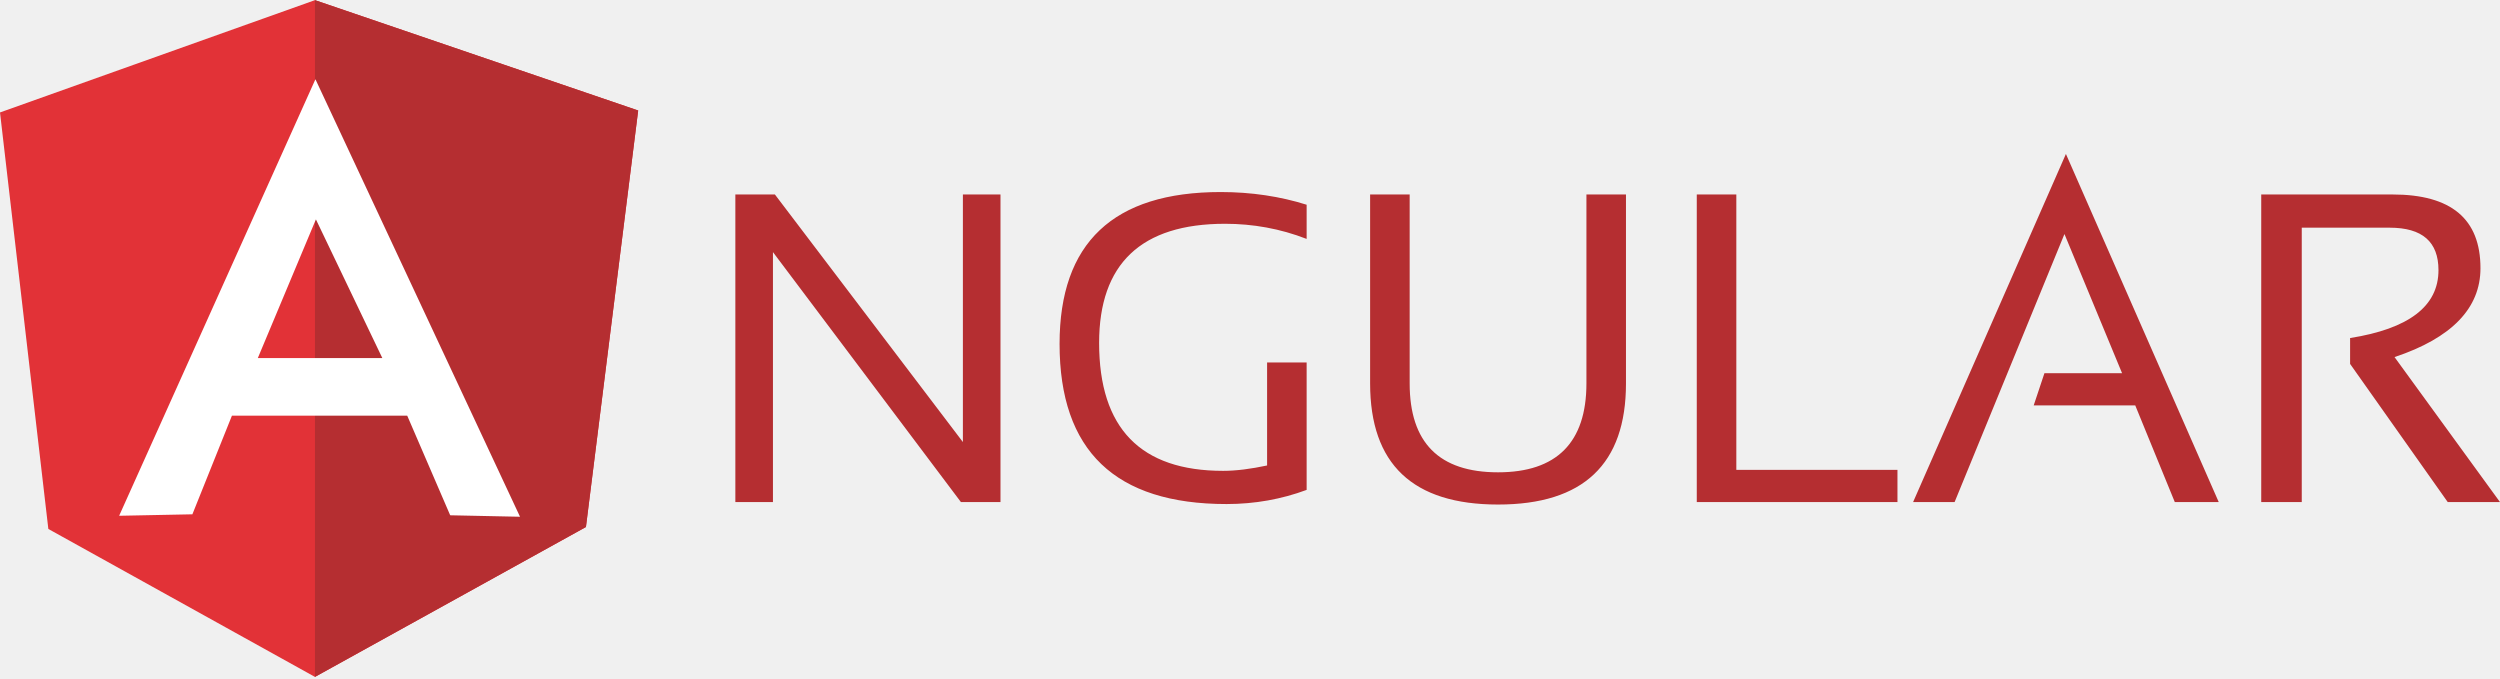
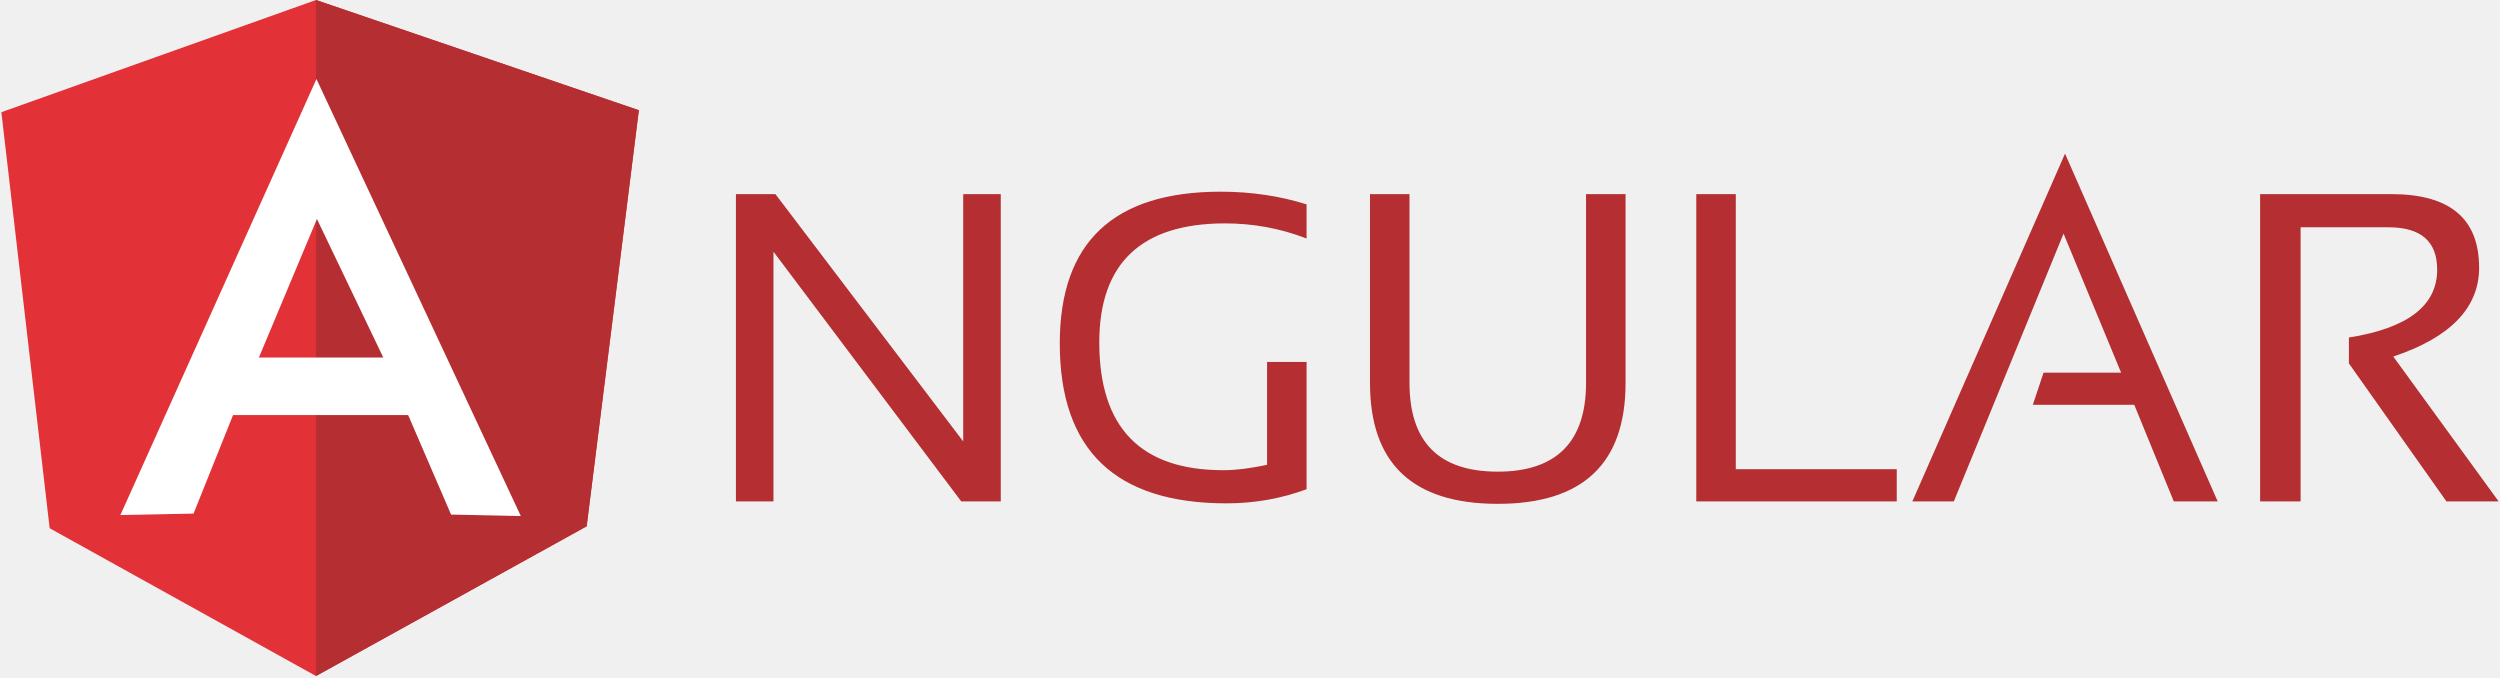
- <svg xmlns="http://www.w3.org/2000/svg" width="2500" height="679" viewBox="0 0 512 139">
+ <svg xmlns="http://www.w3.org/2000/svg" width="118" height="32" viewBox="0 0 512 139">
  <g fill="none" fill-rule="evenodd">
    <g fill="#B52E31">
      <path d="M150.6 102.8v-63h8.1l38.5 50.7V39.8h7.7v63h-8.1l-38.5-51.2v51.2h-7.7zM267.6 100.3c-5.1 1.9-10.6 2.9-16.4 2.9-22.8 0-34.2-10.9-34.2-32.8 0-20.7 11-31.1 33-31.1 6.3 0 12.2.9 17.6 2.6v7c-5.4-2.1-11-3.1-16.7-3.1-17.2 0-25.8 8.2-25.8 24.4 0 17.5 8.5 26.2 25.4 26.2 2.7 0 5.7-.4 9-1.1V74.2h8.1v26.1zM280.6 78.5V39.8h8.1v38.7c0 12.1 6 18.2 18.1 18.2 12 0 18.1-6.1 18.1-18.2V39.8h8.1v38.7c0 16.5-8.7 24.8-26.2 24.8s-26.2-8.3-26.2-24.8zM355.6 39.8v56.4h33v6.6h-41.1v-63h8.1zM400.3 102.8h-8.5l31.3-71.3 31.3 71.3h-9L437.3 83h-20.8l2.2-6.6h15.9l-11.8-28.5-22.5 54.9zM463.1 102.8v-63H490c12 0 18 5 18 15.1 0 8.2-5.9 14.3-17.6 18.2l21.6 29.7h-10.7l-20-28.3v-5.3c12-1.9 18.1-6.5 18.1-13.9 0-5.8-3.3-8.7-10-8.7h-18v56.2h-8.3z" />
    </g>
    <path d="M0 23L64.5 0l66.2 22.6-10.7 85.3-55.5 30.7-54.6-30.3L0 23z" fill="#E23237" />
    <path d="M130.7 22.6L64.5 0v138.6l55.5-30.7 10.7-85.3z" fill="#B52E31" />
    <path d="M64.6 16.2l-40.2 89.4 15-.3 8.1-20.2H83.4l8.8 20.4 14.3.3-41.9-89.6zm.1 28.7l13.6 28.4H52.8l11.9-28.4z" fill="#FFF" />
  </g>
</svg>
